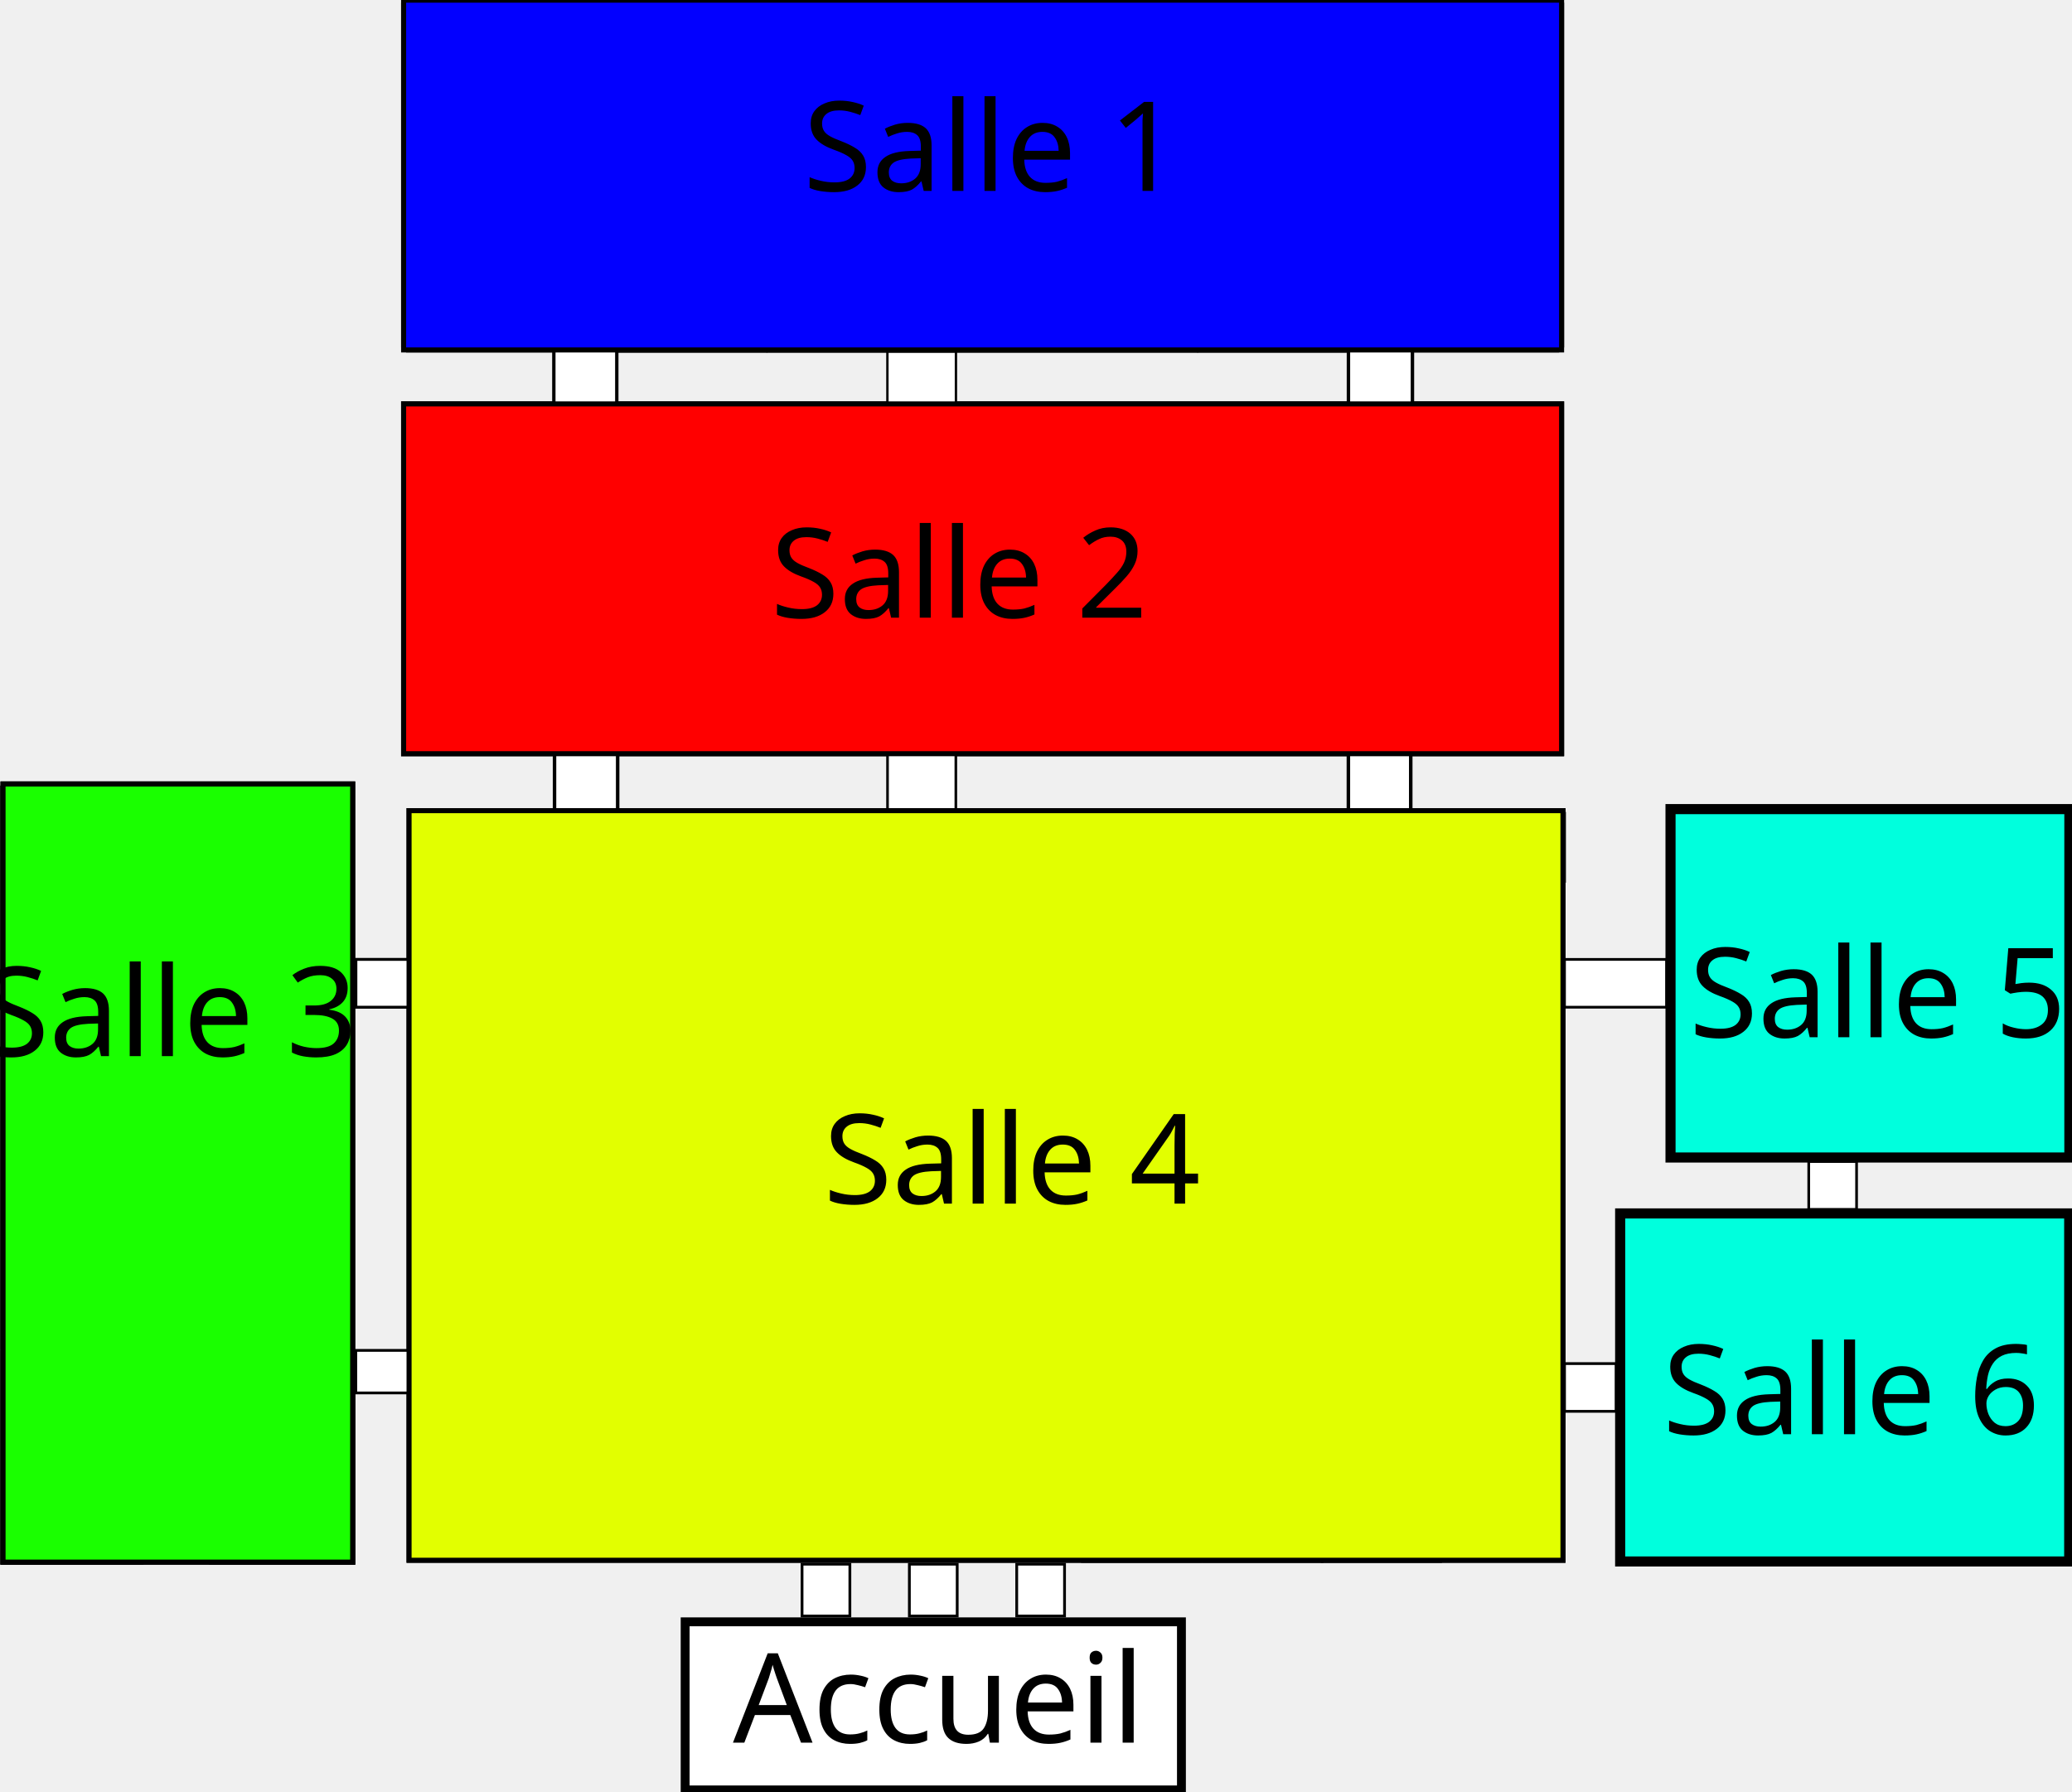
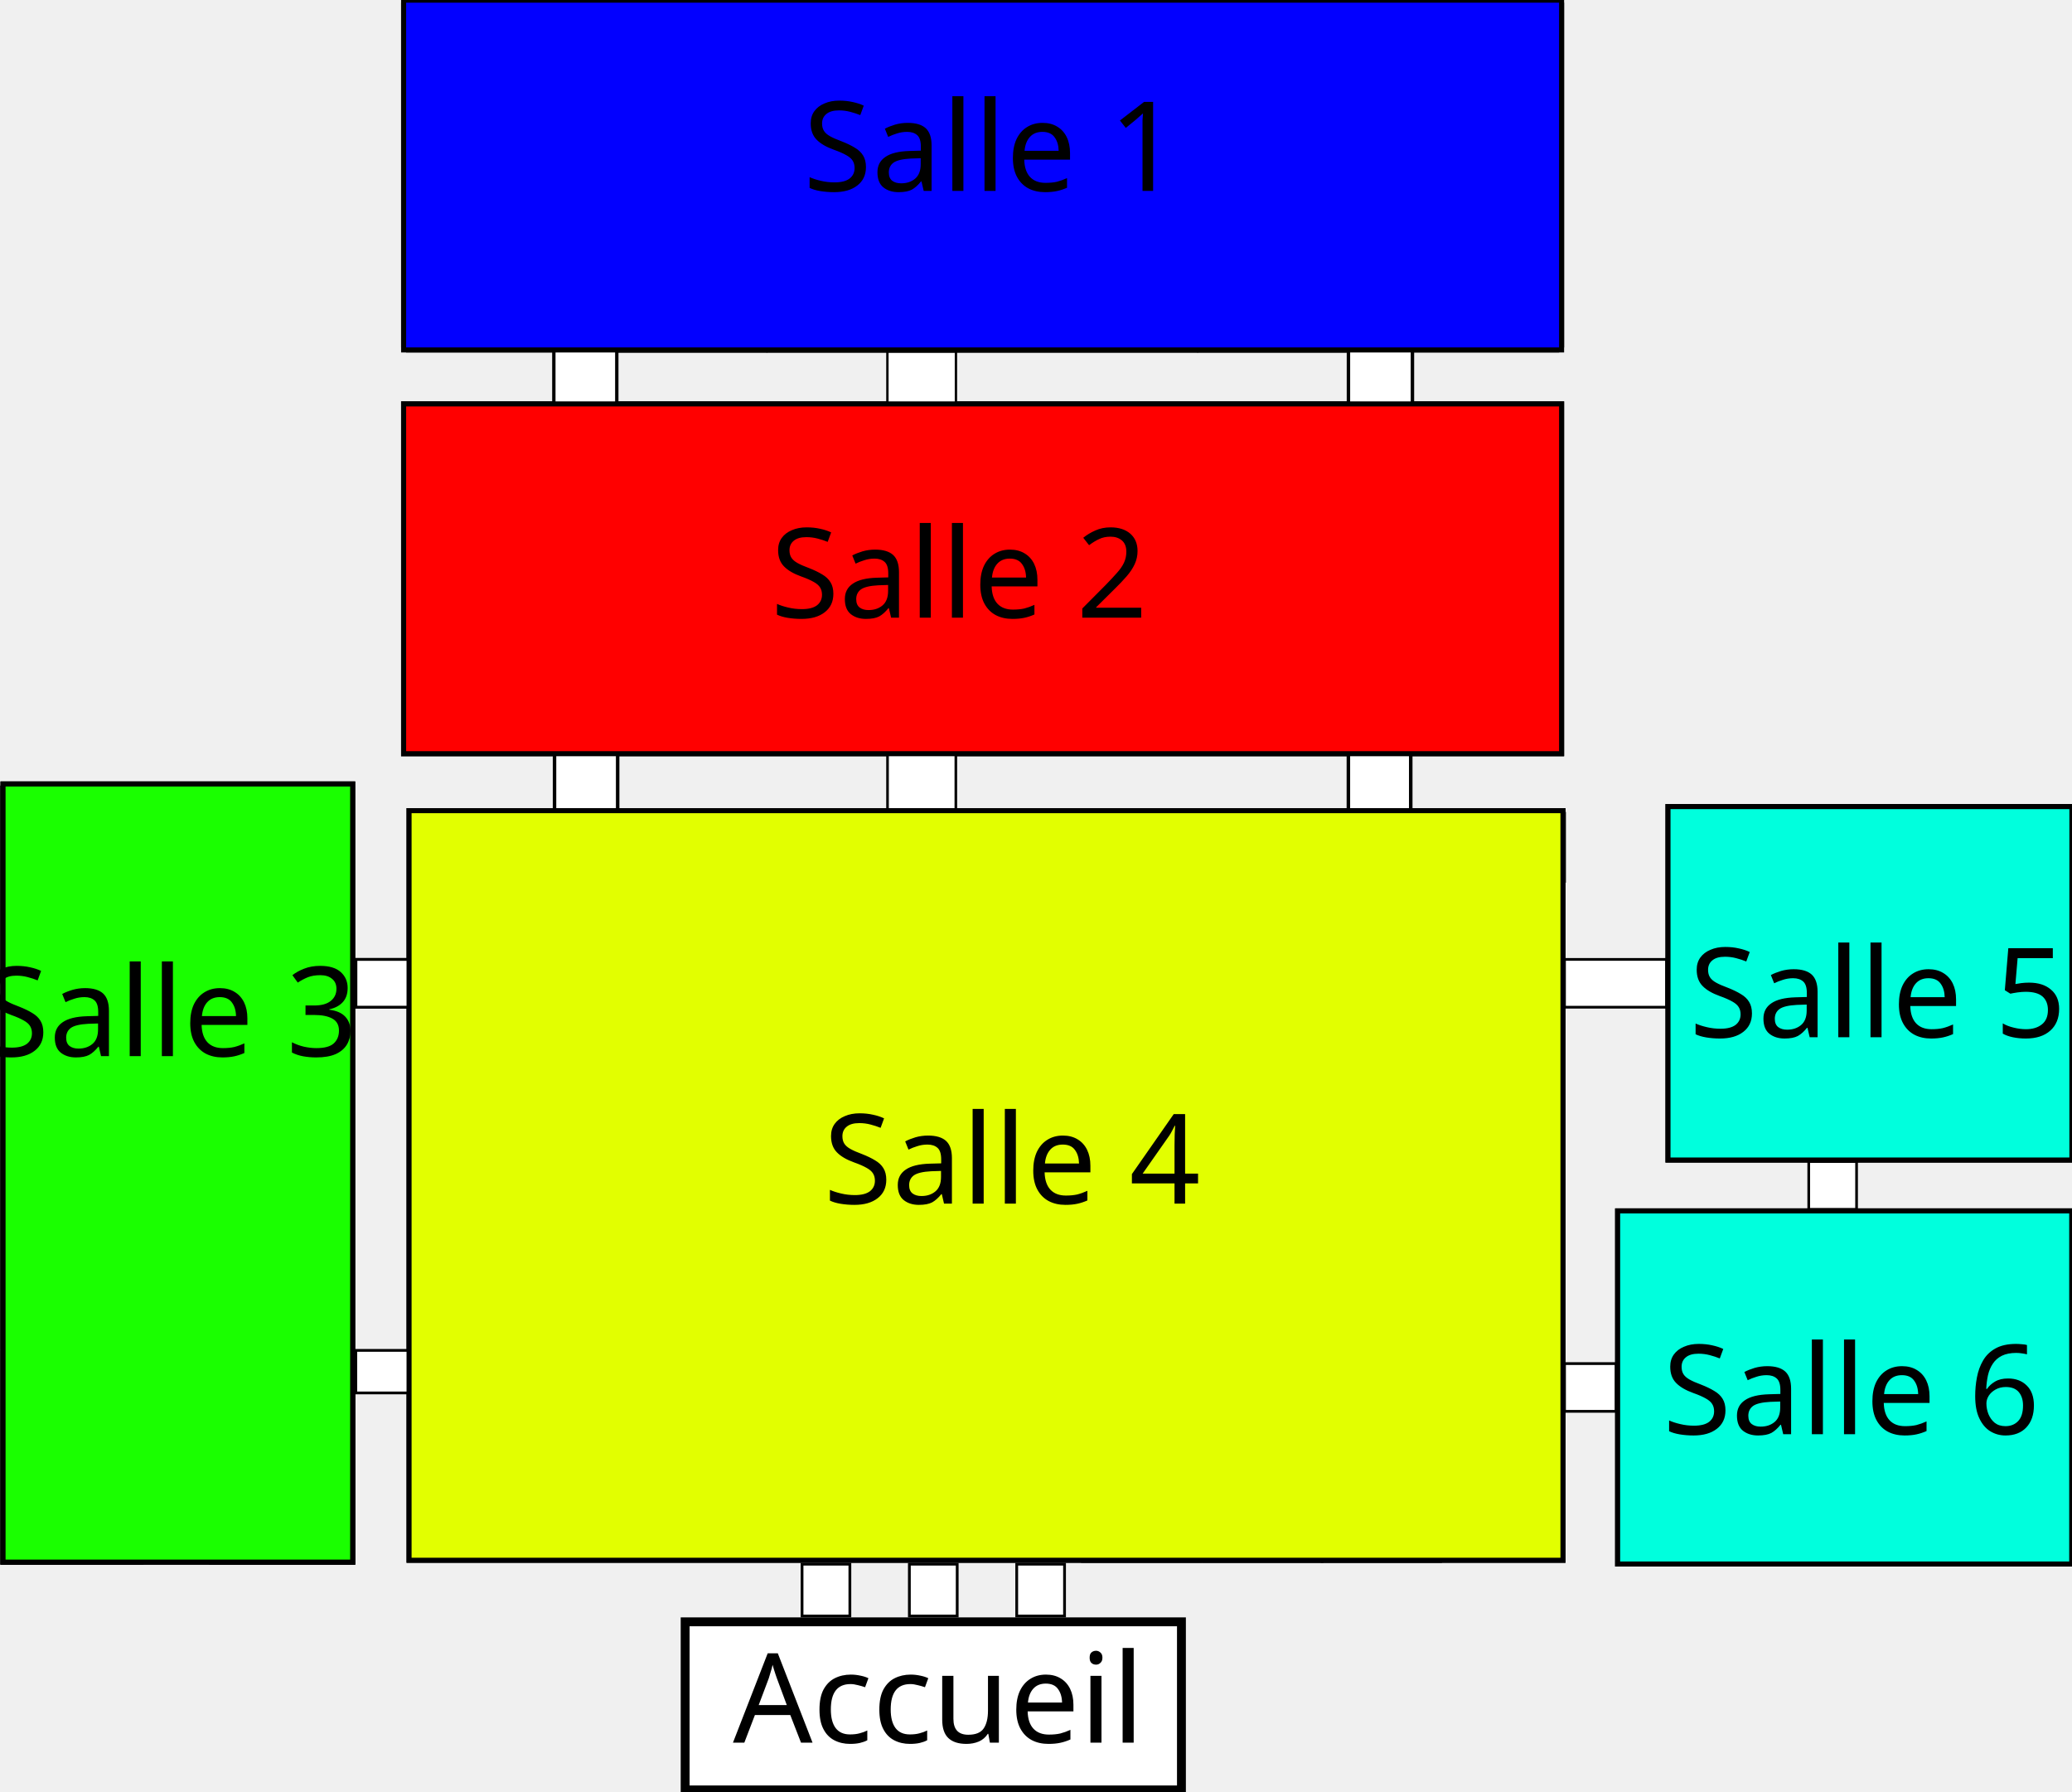
<svg xmlns="http://www.w3.org/2000/svg" width="205.096mm" height="177.365mm" viewBox="0 0 205.096 177.365" version="1.1" id="svg5">
  <defs id="defs2" />
  <g id="layer2" transform="translate(0.09589299,-0.1751195)">
-     <a id="a1054-3" style="fill:#aaaaaa;stroke:#000000;stroke-width:1;paint-order:markers stroke fill">
+     <a id="a1054-3" style="fill:#aaaaaa;fill-opacity:1;stroke:#000000;stroke-width:1;paint-order:markers stroke fill">
      <rect id="rect90-8-3" width="76.518" height="34.107" x="78.021" y="-34.562" transform="rotate(90)" />
      <rect style="display:inline;fill-opacity:1;stroke:#000000;stroke-width:1;stroke-dasharray:none;stroke-opacity:1;paint-order:markers stroke fill" id="rect90-7-4" width="113.719" height="73.693" x="40.645" y="80.662" />
      <rect id="rect90-3-0" width="114.121" height="34.121" x="40.106" y="40.44" transform="translate(0,-0.03637886)" />
      <rect id="rect90-0" width="114.121" height="34.121" x="40.106" y="0.44" />
+       <rect style="display:inline;fill:#aaaaaa;fill-opacity:1;stroke:#000000;stroke-width:1;stroke-dasharray:none;stroke-opacity:1" id="rect90-1-9-9-7-9" width="34.449" height="44.449" x="120.276" y="-204.724" transform="rotate(90)" />
+       <rect style="display:inline;fill:#aaaaaa;fill-opacity:1;stroke:#000000;stroke-width:1;stroke-dasharray:none;stroke-opacity:1" id="rect90-1-9-9-3" width="34.48" height="39.48" x="80.26" y="-204.74" transform="rotate(90)" />
    </a>
    <a id="salle1-5-5" transform="translate(0.3248825,39.64154)" style="display:inline;fill:#0009ff;fill-opacity:1">
      <rect style="fill:#0009ff;fill-opacity:1;stroke:#000000;stroke-width:0.292;stroke-dasharray:none;stroke-opacity:1" id="32-1-4" width="14.329" height="6.708" x="40.14" y="41.045" />
      <rect style="fill:#0009ff;fill-opacity:1;stroke:#000000;stroke-width:0.295;stroke-dasharray:none;stroke-opacity:1" id="rect8691-4-6-1-3-0-1-2" width="14.619" height="6.705" x="61.227" y="41.046" />
      <rect style="fill:#0009ff;fill-opacity:1;stroke:#000000;stroke-width:0.265;stroke-dasharray:none;stroke-opacity:1" id="rect8691-4-6-3-1-4-0-3" width="11.735" height="6.735" x="76.062" y="41.031" />
      <rect style="fill:#0009ff;fill-opacity:1;stroke:#000000;stroke-width:0.265;stroke-dasharray:none;stroke-opacity:1" id="rect8691-4-6-7-6-0-4-5-6" width="11.735" height="6.735" x="94.777" y="41.031" />
      <rect style="fill:#0009ff;fill-opacity:1;stroke:#000000;stroke-width:0.265;stroke-dasharray:none;stroke-opacity:1" id="rect8691-4-6-1-9-6-5-8-6" width="11.735" height="6.735" x="106.777" y="41.031" />
      <rect style="fill:#0009ff;fill-opacity:1;stroke:#000000;stroke-width:0.294;stroke-dasharray:none;stroke-opacity:1" id="rect8691-4-6-0-4-5-6-9" width="14.487" height="6.706" x="118.727" y="41.045" />
      <rect style="fill:#0009ff;fill-opacity:1;stroke:#000000;stroke-width:0.294;stroke-dasharray:none;stroke-opacity:1" id="rect8691-4-6-1-8-2-1-3-2" width="14.465" height="6.706" x="139.968" y="41.045" />
      <rect style="display:inline;fill:#0009ff;fill-opacity:1;stroke:#000000;stroke-width:0.265;stroke-dasharray:none;stroke-opacity:1" id="rect8691-4-6-7-6-0-4-5-6-4" width="11.735" height="6.735" x="118.713" y="108.346" />
      <rect style="display:inline;fill:#0009ff;fill-opacity:1;stroke:#000000;stroke-width:0.265;stroke-dasharray:none;stroke-opacity:1" id="rect8691-4-6-1-9-6-5-8-6-9" width="11.735" height="6.735" x="130.448" y="108.346" />
      <rect style="display:inline;fill:#0009ff;fill-opacity:1;stroke:#000000;stroke-width:0.265;stroke-dasharray:none;stroke-opacity:1" id="rect8691-4-6-1-9-6-5-8-6-9-8-6" width="11.735" height="6.735" x="106.713" y="108.346" />
      <rect style="fill:#0009ff;fill-opacity:1;stroke:#000000;stroke-width:0.265;stroke-dasharray:none;stroke-opacity:1" id="rect8691-4-6-7-64-7-1-2-8" width="11.735" height="6.735" x="52.126" y="52.029" />
      <rect style="fill:#0009ff;fill-opacity:1;stroke:#000000;stroke-width:0.265;stroke-dasharray:none;stroke-opacity:1" id="rect8691-4-6-1-5-1-5-0-1" width="11.735" height="6.735" x="64.126" y="52.029" />
      <rect style="fill:#0009ff;fill-opacity:1;stroke:#000000;stroke-width:0.265;stroke-dasharray:none;stroke-opacity:1" id="rect8691-4-6-3-9-7-7-3-6" width="11.735" height="6.735" x="76.062" y="52.029" />
      <rect style="fill:#0009ff;fill-opacity:1;stroke:#000000;stroke-width:0.265;stroke-dasharray:none;stroke-opacity:1" id="rect8691-4-6-7-6-5-6-3-6-9" width="11.735" height="6.735" x="94.777" y="52.029" />
      <rect style="fill:#0009ff;fill-opacity:1;stroke:#000000;stroke-width:0.265;stroke-dasharray:none;stroke-opacity:1" id="rect8691-4-6-1-9-1-9-1-6-3" width="11.735" height="6.735" x="106.777" y="52.029" />
      <rect style="fill:#0009ff;fill-opacity:1;stroke:#000000;stroke-width:0.265;stroke-dasharray:none;stroke-opacity:1" id="rect8691-4-6-0-9-6-9-3-2" width="11.735" height="6.735" x="118.713" y="52.029" />
      <rect style="fill:#0009ff;fill-opacity:1;stroke:#000000;stroke-width:0.265;stroke-dasharray:none;stroke-opacity:1" id="rect8691-4-6-7-3-8-9-5-0-2" width="11.735" height="6.735" x="130.713" y="52.029" />
      <rect style="fill:#0009ff;fill-opacity:1;stroke:#000000;stroke-width:0.265;stroke-dasharray:none;stroke-opacity:1" id="rect8691-4-6-7-1-6-6-2-0" width="11.735" height="6.735" x="52.126" y="59.029" />
      <rect style="fill:#0009ff;fill-opacity:1;stroke:#000000;stroke-width:0.265;stroke-dasharray:none;stroke-opacity:1" id="rect8691-4-6-1-6-6-0-7-6" width="11.735" height="6.735" x="64.126" y="59.029" />
      <rect style="fill:#0009ff;fill-opacity:1;stroke:#000000;stroke-width:0.265;stroke-dasharray:none;stroke-opacity:1" id="rect8691-4-6-3-6-8-4-5-7" width="11.735" height="6.735" x="76.062" y="59.029" />
      <rect style="fill:#0009ff;fill-opacity:1;stroke:#000000;stroke-width:0.265;stroke-dasharray:none;stroke-opacity:1" id="rect8691-4-6-7-6-6-1-8-5-1" width="11.735" height="6.735" x="94.777" y="59.029" />
      <rect style="fill:#0009ff;fill-opacity:1;stroke:#000000;stroke-width:0.265;stroke-dasharray:none;stroke-opacity:1" id="rect8691-4-6-1-9-8-2-6-3-7" width="11.735" height="6.735" x="106.777" y="59.029" />
      <rect style="fill:#0009ff;fill-opacity:1;stroke:#000000;stroke-width:0.265;stroke-dasharray:none;stroke-opacity:1" id="rect8691-4-6-0-0-6-1-2-7" width="11.735" height="6.735" x="118.713" y="59.029" />
      <rect style="fill:#0009ff;fill-opacity:1;stroke:#000000;stroke-width:0.265;stroke-dasharray:none;stroke-opacity:1" id="rect8691-4-6-7-3-5-4-7-3-7" width="11.735" height="6.735" x="130.713" y="59.029" />
      <rect style="fill:#0009ff;fill-opacity:1;stroke:#000000;stroke-width:0.265;stroke-dasharray:none;stroke-opacity:1" id="rect8691-4-6-7-64-7-1-2-8-9" width="11.735" height="6.735" x="52.126" y="71.274" />
      <rect style="fill:#0009ff;fill-opacity:1;stroke:#000000;stroke-width:0.265;stroke-dasharray:none;stroke-opacity:1" id="rect8691-4-6-1-5-1-5-0-1-3" width="11.735" height="6.735" x="64.126" y="71.274" />
      <rect style="fill:#0009ff;fill-opacity:1;stroke:#000000;stroke-width:0.265;stroke-dasharray:none;stroke-opacity:1" id="rect8691-4-6-3-9-7-7-3-6-1" width="11.735" height="6.735" x="76.062" y="71.274" />
      <rect style="fill:#0009ff;fill-opacity:1;stroke:#000000;stroke-width:0.265;stroke-dasharray:none;stroke-opacity:1" id="rect8691-4-6-7-6-5-6-3-6-9-6" width="11.735" height="6.735" x="94.777" y="71.274" />
      <rect style="fill:#0009ff;fill-opacity:1;stroke:#000000;stroke-width:0.265;stroke-dasharray:none;stroke-opacity:1" id="rect8691-4-6-1-9-1-9-1-6-3-8" width="11.735" height="6.735" x="106.777" y="71.274" />
      <rect style="fill:#0009ff;fill-opacity:1;stroke:#000000;stroke-width:0.265;stroke-dasharray:none;stroke-opacity:1" id="rect8691-4-6-0-9-6-9-3-2-4" width="11.735" height="6.735" x="118.713" y="71.274" />
      <rect style="fill:#0009ff;fill-opacity:1;stroke:#000000;stroke-width:0.265;stroke-dasharray:none;stroke-opacity:1" id="rect8691-4-6-7-3-8-9-5-0-2-3" width="11.735" height="6.735" x="130.713" y="71.274" />
      <rect style="fill:#0009ff;fill-opacity:1;stroke:#000000;stroke-width:0.265;stroke-dasharray:none;stroke-opacity:1" id="rect8691-4-6-7-1-6-6-2-0-4" width="11.735" height="6.735" x="52.126" y="78.273" />
      <rect style="fill:#0009ff;fill-opacity:1;stroke:#000000;stroke-width:0.265;stroke-dasharray:none;stroke-opacity:1" id="rect8691-4-6-1-6-6-0-7-6-3" width="11.735" height="6.735" x="64.126" y="78.273" />
      <rect style="fill:#0009ff;fill-opacity:1;stroke:#000000;stroke-width:0.265;stroke-dasharray:none;stroke-opacity:1" id="rect8691-4-6-3-6-8-4-5-7-3" width="11.735" height="6.735" x="76.062" y="78.273" />
      <rect style="fill:#0009ff;fill-opacity:1;stroke:#000000;stroke-width:0.265;stroke-dasharray:none;stroke-opacity:1" id="rect8691-4-6-7-6-6-1-8-5-1-7" width="11.735" height="6.735" x="94.777" y="78.273" />
      <rect style="fill:#0009ff;fill-opacity:1;stroke:#000000;stroke-width:0.265;stroke-dasharray:none;stroke-opacity:1" id="rect8691-4-6-1-9-8-2-6-3-7-6" width="11.735" height="6.735" x="106.777" y="78.273" />
      <rect style="fill:#0009ff;fill-opacity:1;stroke:#000000;stroke-width:0.265;stroke-dasharray:none;stroke-opacity:1" id="rect8691-4-6-0-0-6-1-2-7-8" width="11.735" height="6.735" x="118.713" y="78.273" />
      <rect style="fill:#0009ff;fill-opacity:1;stroke:#000000;stroke-width:0.265;stroke-dasharray:none;stroke-opacity:1" id="rect8691-4-6-7-3-5-4-7-3-7-7" width="11.735" height="6.735" x="130.713" y="78.273" />
      <rect style="fill:#0009ff;fill-opacity:1;stroke:#000000;stroke-width:0.265;stroke-dasharray:none;stroke-opacity:1" id="rect8691-4-6-7-64-7-1-2-8-2" width="11.735" height="6.735" x="52.126" y="90.518" />
      <rect style="fill:#0009ff;fill-opacity:1;stroke:#000000;stroke-width:0.265;stroke-dasharray:none;stroke-opacity:1" id="rect8691-4-6-1-5-1-5-0-1-1" width="11.735" height="6.735" x="64.126" y="90.518" />
      <rect style="fill:#0009ff;fill-opacity:1;stroke:#000000;stroke-width:0.265;stroke-dasharray:none;stroke-opacity:1" id="rect8691-4-6-3-9-7-7-3-6-7" width="11.735" height="6.735" x="76.062" y="90.518" />
      <rect style="fill:#0009ff;fill-opacity:1;stroke:#000000;stroke-width:0.265;stroke-dasharray:none;stroke-opacity:1" id="rect8691-4-6-7-6-5-6-3-6-9-8" width="11.735" height="6.735" x="94.777" y="90.518" />
      <rect style="fill:#0009ff;fill-opacity:1;stroke:#000000;stroke-width:0.265;stroke-dasharray:none;stroke-opacity:1" id="rect8691-4-6-1-9-1-9-1-6-3-7" width="11.735" height="6.735" x="106.777" y="90.518" />
      <rect style="fill:#0009ff;fill-opacity:1;stroke:#000000;stroke-width:0.265;stroke-dasharray:none;stroke-opacity:1" id="rect8691-4-6-0-9-6-9-3-2-7" width="11.735" height="6.735" x="118.713" y="90.518" />
      <rect style="fill:#0009ff;fill-opacity:1;stroke:#000000;stroke-width:0.265;stroke-dasharray:none;stroke-opacity:1" id="rect8691-4-6-7-3-8-9-5-0-2-5" width="11.735" height="6.735" x="130.713" y="90.518" />
      <rect style="fill:#0009ff;fill-opacity:1;stroke:#000000;stroke-width:0.265;stroke-dasharray:none;stroke-opacity:1" id="rect8691-4-6-7-1-6-6-2-0-2" width="11.735" height="6.735" x="52.126" y="97.517" />
      <rect style="fill:#0009ff;fill-opacity:1;stroke:#000000;stroke-width:0.265;stroke-dasharray:none;stroke-opacity:1" id="rect8691-4-6-1-6-6-0-7-6-5" width="11.735" height="6.735" x="64.126" y="97.517" />
      <rect style="fill:#0009ff;fill-opacity:1;stroke:#000000;stroke-width:0.265;stroke-dasharray:none;stroke-opacity:1" id="rect8691-4-6-3-6-8-4-5-7-8" width="11.735" height="6.735" x="76.062" y="97.517" />
      <rect style="fill:#0009ff;fill-opacity:1;stroke:#000000;stroke-width:0.265;stroke-dasharray:none;stroke-opacity:1" id="rect8691-4-6-7-6-6-1-8-5-1-5" width="11.735" height="6.735" x="94.777" y="97.517" />
      <rect style="fill:#0009ff;fill-opacity:1;stroke:#000000;stroke-width:0.265;stroke-dasharray:none;stroke-opacity:1" id="rect8691-4-6-1-9-8-2-6-3-7-0" width="11.735" height="6.735" x="106.777" y="97.517" />
      <rect style="fill:#0009ff;fill-opacity:1;stroke:#000000;stroke-width:0.265;stroke-dasharray:none;stroke-opacity:1" id="rect8691-4-6-0-0-6-1-2-7-83" width="11.735" height="6.735" x="118.713" y="97.517" />
      <rect style="fill:#0009ff;fill-opacity:1;stroke:#000000;stroke-width:0.265;stroke-dasharray:none;stroke-opacity:1" id="rect8691-4-6-7-3-5-4-7-3-7-3" width="11.735" height="6.735" x="130.713" y="97.517" />
    </a>
    <a id="a1926" transform="matrix(1.151339,0,0,0.9965596,-23.02151,28.05942)">
      <rect style="fill:#0009ff;fill-opacity:1;stroke:#000000;stroke-width:0.528;stroke-dasharray:none;stroke-opacity:1" id="rect8691-4-6-0-0-4-6-5-6" width="11.756" height="21.624" x="20.193" y="50.302" />
      <rect style="fill:#0009ff;fill-opacity:1;stroke:#000000;stroke-width:0.465;stroke-dasharray:none;stroke-opacity:1" id="rect8691-4-6-0-0-4-6-5-6-7" width="11.809" height="16.675" x="38.121" y="50.213" />
      <rect style="fill:#0009ff;fill-opacity:1;stroke:#000000;stroke-width:0.465;stroke-dasharray:none;stroke-opacity:1" id="rect8691-4-6-0-0-4-6-5-6-2" width="11.809" height="16.675" x="20.166" y="72.421" />
      <rect style="fill:#0009ff;fill-opacity:1;stroke:#000000;stroke-width:0.465;stroke-dasharray:none;stroke-opacity:1" id="rect8691-4-6-0-0-4-6-5-6-7-7" width="11.809" height="16.675" x="38.121" y="72.421" />
      <rect style="fill:#0009ff;fill-opacity:1;stroke:#000000;stroke-width:0.459;stroke-dasharray:none;stroke-opacity:1" id="rect8691-4-6-0-0-4-6-5-6-78" width="11.814" height="16.278" x="20.164" y="89.558" />
      <rect style="fill:#0009ff;fill-opacity:1;stroke:#000000;stroke-width:0.458;stroke-dasharray:none;stroke-opacity:1" id="rect8691-4-6-0-0-4-6-5-6-7-5" width="11.815" height="16.216" x="38.118" y="89.557" />
      <rect style="fill:#0009ff;fill-opacity:1;stroke:#000000;stroke-width:0.519;stroke-dasharray:none;stroke-opacity:1" id="rect8691-4-6-0-0-4-6-5-6-5" width="11.794" height="20.833" x="20.194" y="106.325" />
      <rect style="fill:#0009ff;fill-opacity:1;stroke:#000000;stroke-width:0.467;stroke-dasharray:none;stroke-opacity:1" id="rect8691-4-6-0-0-4-6-5-6-7-79" width="12.092" height="16.472" x="38.123" y="110.711" />
    </a>
    <a id="salle1" transform="translate(-0.1521641,-40.72336)" style="fill:#0009ff;fill-opacity:1">
      <rect style="fill:#0009ff;fill-opacity:1;stroke:#000000;stroke-width:0.292;stroke-dasharray:none;stroke-opacity:1" id="32" width="14.329" height="6.708" x="40.14" y="41.045" />
      <rect style="fill:#0009ff;fill-opacity:1;stroke:#000000;stroke-width:0.295;stroke-dasharray:none;stroke-opacity:1" id="rect8691-4-6-1-3-0" width="14.619" height="6.705" x="61.227" y="41.046" />
      <rect style="fill:#0009ff;fill-opacity:1;stroke:#000000;stroke-width:0.265;stroke-dasharray:none;stroke-opacity:1" id="rect8691-4-6-3-1-4" width="11.735" height="6.735" x="76.062" y="41.031" />
      <rect style="fill:#0009ff;fill-opacity:1;stroke:#000000;stroke-width:0.265;stroke-dasharray:none;stroke-opacity:1" id="rect8691-4-6-7-6-0-4" width="11.735" height="6.735" x="94.777" y="41.031" />
      <rect style="fill:#0009ff;fill-opacity:1;stroke:#000000;stroke-width:0.265;stroke-dasharray:none;stroke-opacity:1" id="rect8691-4-6-1-9-6-5" width="11.735" height="6.735" x="106.777" y="41.031" />
      <rect style="fill:#0009ff;fill-opacity:1;stroke:#000000;stroke-width:0.294;stroke-dasharray:none;stroke-opacity:1" id="rect8691-4-6-0-4-5" width="14.487" height="6.706" x="118.727" y="41.045" />
      <rect style="fill:#0009ff;fill-opacity:1;stroke:#000000;stroke-width:0.294;stroke-dasharray:none;stroke-opacity:1" id="rect8691-4-6-1-8-2-1" width="14.465" height="6.706" x="139.968" y="41.045" />
      <rect style="fill:#0009ff;fill-opacity:1;stroke:#000000;stroke-width:0.265;stroke-dasharray:none;stroke-opacity:1" id="rect8691-4-6-8-9-8" width="11.735" height="6.735" x="40.126" y="52.029" />
      <rect style="fill:#0009ff;fill-opacity:1;stroke:#000000;stroke-width:0.265;stroke-dasharray:none;stroke-opacity:1" id="rect8691-4-6-7-64-7-1" width="11.735" height="6.735" x="52.126" y="52.029" />
      <rect style="fill:#0009ff;fill-opacity:1;stroke:#000000;stroke-width:0.265;stroke-dasharray:none;stroke-opacity:1" id="rect8691-4-6-1-5-1-5" width="11.735" height="6.735" x="64.126" y="52.029" />
      <rect style="fill:#0009ff;fill-opacity:1;stroke:#000000;stroke-width:0.265;stroke-dasharray:none;stroke-opacity:1" id="rect8691-4-6-3-9-7-7" width="11.735" height="6.735" x="76.062" y="52.029" />
      <rect style="fill:#0009ff;fill-opacity:1;stroke:#000000;stroke-width:0.265;stroke-dasharray:none;stroke-opacity:1" id="rect8691-4-6-7-6-5-6-3" width="11.735" height="6.735" x="94.777" y="52.029" />
      <rect style="fill:#0009ff;fill-opacity:1;stroke:#000000;stroke-width:0.265;stroke-dasharray:none;stroke-opacity:1" id="rect8691-4-6-1-9-1-9-1" width="11.735" height="6.735" x="106.777" y="52.029" />
      <rect style="fill:#0009ff;fill-opacity:1;stroke:#000000;stroke-width:0.265;stroke-dasharray:none;stroke-opacity:1" id="rect8691-4-6-0-9-6-9" width="11.735" height="6.735" x="118.713" y="52.029" />
      <rect style="fill:#0009ff;fill-opacity:1;stroke:#000000;stroke-width:0.265;stroke-dasharray:none;stroke-opacity:1" id="rect8691-4-6-7-3-8-9-5" width="11.735" height="6.735" x="130.713" y="52.029" />
      <rect style="fill:#0009ff;fill-opacity:1;stroke:#000000;stroke-width:0.265;stroke-dasharray:none;stroke-opacity:1" id="rect8691-4-6-1-8-8-7-2" width="11.735" height="6.735" x="142.713" y="52.029" />
      <rect style="fill:#0009ff;fill-opacity:1;stroke:#000000;stroke-width:0.265;stroke-dasharray:none;stroke-opacity:1" id="rect8691-4-6-81-1-0" width="11.735" height="6.735" x="40.126" y="59.029" />
      <rect style="fill:#0009ff;fill-opacity:1;stroke:#000000;stroke-width:0.265;stroke-dasharray:none;stroke-opacity:1" id="rect8691-4-6-7-1-6-6" width="11.735" height="6.735" x="52.126" y="59.029" />
      <rect style="fill:#0009ff;fill-opacity:1;stroke:#000000;stroke-width:0.265;stroke-dasharray:none;stroke-opacity:1" id="rect8691-4-6-1-6-6-0" width="11.735" height="6.735" x="64.126" y="59.029" />
      <rect style="fill:#0009ff;fill-opacity:1;stroke:#000000;stroke-width:0.265;stroke-dasharray:none;stroke-opacity:1" id="rect8691-4-6-3-6-8-4" width="11.735" height="6.735" x="76.062" y="59.029" />
      <rect style="fill:#0009ff;fill-opacity:1;stroke:#000000;stroke-width:0.265;stroke-dasharray:none;stroke-opacity:1" id="rect8691-4-6-7-6-6-1-8" width="11.735" height="6.735" x="94.777" y="59.029" />
      <rect style="fill:#0009ff;fill-opacity:1;stroke:#000000;stroke-width:0.265;stroke-dasharray:none;stroke-opacity:1" id="rect8691-4-6-1-9-8-2-6" width="11.735" height="6.735" x="106.777" y="59.029" />
      <rect style="fill:#0009ff;fill-opacity:1;stroke:#000000;stroke-width:0.265;stroke-dasharray:none;stroke-opacity:1" id="rect8691-4-6-0-0-6-1" width="11.735" height="6.735" x="118.713" y="59.029" />
      <rect style="fill:#0009ff;fill-opacity:1;stroke:#000000;stroke-width:0.265;stroke-dasharray:none;stroke-opacity:1" id="rect8691-4-6-7-3-5-4-7" width="11.735" height="6.735" x="130.713" y="59.029" />
      <rect style="fill:#0009ff;fill-opacity:1;stroke:#000000;stroke-width:0.265;stroke-dasharray:none;stroke-opacity:1" id="rect8691-4-6-1-8-7-2-8" width="11.735" height="6.735" x="142.713" y="59.029" />
      <rect style="fill:#0009ff;fill-opacity:1;stroke:#000000;stroke-width:0.314;stroke-dasharray:none;stroke-opacity:1" id="rect8691-4-6-1-6-1-4-3" width="14.612" height="6.16" x="61.236" y="69.48" />
      <rect style="fill:#0009ff;fill-opacity:1;stroke:#000000;stroke-width:0.282;stroke-dasharray:none;stroke-opacity:1" id="5" width="11.733" height="6.192" x="76.065" y="69.464" />
      <rect style="fill:#0009ff;fill-opacity:1;stroke:#000000;stroke-width:0.282;stroke-dasharray:none;stroke-opacity:1" id="rect8691-4-6-7-6-6-0-4-4" width="11.733" height="6.192" x="94.777" y="69.464" />
      <rect style="fill:#0009ff;fill-opacity:1;stroke:#000000;stroke-width:0.282;stroke-dasharray:none;stroke-opacity:1" id="rect8691-4-6-1-9-8-6-2-7" width="11.733" height="6.192" x="106.776" y="69.464" />
      <rect style="fill:#0009ff;fill-opacity:1;stroke:#000000;stroke-width:0.313;stroke-dasharray:none;stroke-opacity:1" id="rect8691-4-6-0-0-4-6-5" width="14.48" height="6.162" x="118.725" y="69.479" />
    </a>
    <a id="salle1-5" transform="translate(-0.1208267,-0.6123888)" style="fill:#0009ff;fill-opacity:1">
      <rect style="fill:#0009ff;fill-opacity:1;stroke:#000000;stroke-width:0.292;stroke-dasharray:none;stroke-opacity:1" id="32-1" width="14.329" height="6.708" x="40.14" y="41.045" />
      <rect style="fill:#0009ff;fill-opacity:1;stroke:#000000;stroke-width:0.295;stroke-dasharray:none;stroke-opacity:1" id="rect8691-4-6-1-3-0-1" width="14.619" height="6.705" x="61.227" y="41.046" />
      <rect style="fill:#0009ff;fill-opacity:1;stroke:#000000;stroke-width:0.265;stroke-dasharray:none;stroke-opacity:1" id="rect8691-4-6-3-1-4-0" width="11.735" height="6.735" x="76.062" y="41.031" />
      <rect style="fill:#0009ff;fill-opacity:1;stroke:#000000;stroke-width:0.265;stroke-dasharray:none;stroke-opacity:1" id="rect8691-4-6-7-6-0-4-5" width="11.735" height="6.735" x="94.777" y="41.031" />
      <rect style="fill:#0009ff;fill-opacity:1;stroke:#000000;stroke-width:0.265;stroke-dasharray:none;stroke-opacity:1" id="rect8691-4-6-1-9-6-5-8" width="11.735" height="6.735" x="106.777" y="41.031" />
      <rect style="fill:#0009ff;fill-opacity:1;stroke:#000000;stroke-width:0.294;stroke-dasharray:none;stroke-opacity:1" id="rect8691-4-6-0-4-5-6" width="14.487" height="6.706" x="118.727" y="41.045" />
      <rect style="fill:#0009ff;fill-opacity:1;stroke:#000000;stroke-width:0.294;stroke-dasharray:none;stroke-opacity:1" id="rect8691-4-6-1-8-2-1-3" width="14.465" height="6.706" x="139.968" y="41.045" />
      <rect style="fill:#0009ff;fill-opacity:1;stroke:#000000;stroke-width:0.265;stroke-dasharray:none;stroke-opacity:1" id="rect8691-4-6-8-9-8-7" width="11.735" height="6.735" x="40.126" y="52.029" />
      <rect style="fill:#0009ff;fill-opacity:1;stroke:#000000;stroke-width:0.265;stroke-dasharray:none;stroke-opacity:1" id="rect8691-4-6-7-64-7-1-2" width="11.735" height="6.735" x="52.126" y="52.029" />
      <rect style="fill:#0009ff;fill-opacity:1;stroke:#000000;stroke-width:0.265;stroke-dasharray:none;stroke-opacity:1" id="rect8691-4-6-1-5-1-5-0" width="11.735" height="6.735" x="64.126" y="52.029" />
      <rect style="fill:#0009ff;fill-opacity:1;stroke:#000000;stroke-width:0.265;stroke-dasharray:none;stroke-opacity:1" id="rect8691-4-6-3-9-7-7-3" width="11.735" height="6.735" x="76.062" y="52.029" />
      <rect style="fill:#0009ff;fill-opacity:1;stroke:#000000;stroke-width:0.265;stroke-dasharray:none;stroke-opacity:1" id="rect8691-4-6-7-6-5-6-3-6" width="11.735" height="6.735" x="94.777" y="52.029" />
      <rect style="fill:#0009ff;fill-opacity:1;stroke:#000000;stroke-width:0.265;stroke-dasharray:none;stroke-opacity:1" id="rect8691-4-6-1-9-1-9-1-6" width="11.735" height="6.735" x="106.777" y="52.029" />
      <rect style="fill:#0009ff;fill-opacity:1;stroke:#000000;stroke-width:0.265;stroke-dasharray:none;stroke-opacity:1" id="rect8691-4-6-0-9-6-9-3" width="11.735" height="6.735" x="118.713" y="52.029" />
      <rect style="fill:#0009ff;fill-opacity:1;stroke:#000000;stroke-width:0.265;stroke-dasharray:none;stroke-opacity:1" id="rect8691-4-6-7-3-8-9-5-0" width="11.735" height="6.735" x="130.713" y="52.029" />
      <rect style="fill:#0009ff;fill-opacity:1;stroke:#000000;stroke-width:0.265;stroke-dasharray:none;stroke-opacity:1" id="rect8691-4-6-1-8-8-7-2-6" width="11.735" height="6.735" x="142.713" y="52.029" />
      <rect style="fill:#0009ff;fill-opacity:1;stroke:#000000;stroke-width:0.265;stroke-dasharray:none;stroke-opacity:1" id="rect8691-4-6-81-1-0-1" width="11.735" height="6.735" x="40.126" y="59.029" />
      <rect style="fill:#0009ff;fill-opacity:1;stroke:#000000;stroke-width:0.265;stroke-dasharray:none;stroke-opacity:1" id="rect8691-4-6-7-1-6-6-2" width="11.735" height="6.735" x="52.126" y="59.029" />
      <rect style="fill:#0009ff;fill-opacity:1;stroke:#000000;stroke-width:0.265;stroke-dasharray:none;stroke-opacity:1" id="rect8691-4-6-1-6-6-0-7" width="11.735" height="6.735" x="64.126" y="59.029" />
      <rect style="fill:#0009ff;fill-opacity:1;stroke:#000000;stroke-width:0.265;stroke-dasharray:none;stroke-opacity:1" id="rect8691-4-6-3-6-8-4-5" width="11.735" height="6.735" x="76.062" y="59.029" />
      <rect style="fill:#0009ff;fill-opacity:1;stroke:#000000;stroke-width:0.265;stroke-dasharray:none;stroke-opacity:1" id="rect8691-4-6-7-6-6-1-8-5" width="11.735" height="6.735" x="94.777" y="59.029" />
      <rect style="fill:#0009ff;fill-opacity:1;stroke:#000000;stroke-width:0.265;stroke-dasharray:none;stroke-opacity:1" id="rect8691-4-6-1-9-8-2-6-3" width="11.735" height="6.735" x="106.777" y="59.029" />
      <rect style="fill:#0009ff;fill-opacity:1;stroke:#000000;stroke-width:0.265;stroke-dasharray:none;stroke-opacity:1" id="rect8691-4-6-0-0-6-1-2" width="11.735" height="6.735" x="118.713" y="59.029" />
      <rect style="fill:#0009ff;fill-opacity:1;stroke:#000000;stroke-width:0.265;stroke-dasharray:none;stroke-opacity:1" id="rect8691-4-6-7-3-5-4-7-3" width="11.735" height="6.735" x="130.713" y="59.029" />
      <rect style="fill:#0009ff;fill-opacity:1;stroke:#000000;stroke-width:0.265;stroke-dasharray:none;stroke-opacity:1" id="rect8691-4-6-1-8-7-2-8-8" width="11.735" height="6.735" x="142.713" y="59.029" />
      <rect style="fill:#0009ff;fill-opacity:1;stroke:#000000;stroke-width:0.301;stroke-dasharray:none;stroke-opacity:1" id="rect8691-4-6-1-6-1-4-3-0" width="14.612" height="5.643" x="61.236" y="69.478" />
      <rect style="fill:#0009ff;fill-opacity:1;stroke:#000000;stroke-width:0.27;stroke-dasharray:none;stroke-opacity:1" id="5-8" width="11.733" height="5.673" x="76.065" y="69.464" />
      <rect style="fill:#0009ff;fill-opacity:1;stroke:#000000;stroke-width:0.27;stroke-dasharray:none;stroke-opacity:1" id="rect8691-4-6-7-6-6-0-4-4-3" width="11.733" height="5.673" x="94.777" y="69.464" />
      <rect style="fill:#0009ff;fill-opacity:1;stroke:#000000;stroke-width:0.27;stroke-dasharray:none;stroke-opacity:1" id="rect8691-4-6-1-9-8-6-2-7-4" width="11.733" height="5.673" x="106.776" y="69.464" />
      <rect style="fill:#0009ff;fill-opacity:1;stroke:#000000;stroke-width:0.299;stroke-dasharray:none;stroke-opacity:1" id="rect8691-4-6-0-0-4-6-5-7" width="14.48" height="5.645" x="118.725" y="69.478" />
    </a>
-     <a id="a1730">
-       <rect style="display:inline;fill:#00ffdd;fill-opacity:1;stroke:#000000;stroke-width:1;stroke-dasharray:none;stroke-opacity:1" id="rect90-1-9-9-7" width="34.449" height="44.449" x="120.276" y="-204.724" transform="rotate(90)" />
+     <a id="a1730" style="fill:#0009ff;fill-opacity:1" transform="matrix(0.8906918,0,0,0.8583209,22.44087,21.98402)">
+       <rect style="display:inline;fill:#0009ff;fill-opacity:1;stroke:#000000;stroke-width:1;stroke-dasharray:none;stroke-opacity:1" id="rect90-1-9-9-7" width="34.449" height="44.449" x="120.276" y="-204.724" transform="rotate(90)" />
    </a>
    <a id="a1733">
-       <rect style="display:inline;fill:#00ffdd;fill-opacity:1;stroke:#000000;stroke-width:1;stroke-dasharray:none;stroke-opacity:1" id="rect90-1-9-9" width="34.48" height="39.48" x="80.26" y="-204.74" transform="rotate(90)" />
+       <rect style="display:inline;fill:#0009ff;fill-opacity:1;stroke:#000000;stroke-width:0.824;stroke-dasharray:none;stroke-opacity:1" id="rect90-1-9-9" width="27.956" height="33.042" x="80.172" y="-204.828" transform="rotate(90)" />
    </a>
  </g>
  <g id="layer1" transform="translate(0.09589299,-0.1751195)" style="display:inline">
    <rect style="fill:#ffffff;stroke:#000000;stroke-width:0.879;stroke-dasharray:none;stroke-opacity:1" id="rect90-1-6" width="49.125" height="16.637" x="67.723" y="160.699" />
    <a id="a1477">
      <rect style="fill:#ffffff;fill-opacity:1;stroke:#000000;stroke-width:0.332;stroke-dasharray:none;stroke-opacity:1" id="rect5600" width="6.231" height="5.721" x="54.726" y="34.751" />
      <rect style="fill:#ffffff;fill-opacity:1;stroke:#000000;stroke-width:0.274;stroke-dasharray:none;stroke-opacity:1" id="rect5600-2-0" width="4.726" height="5.106" x="-139.863" y="154.765" transform="rotate(-90)" />
      <rect style="fill:#ffffff;fill-opacity:1;stroke:#000000;stroke-width:0.275;stroke-dasharray:none;stroke-opacity:1" id="rect5600-2-0-5" width="5.129" height="4.734" x="-160.122" y="100.543" transform="rotate(-90)" />
      <rect style="display:inline;fill:#ffffff;fill-opacity:1;stroke:#000000;stroke-width:0.275;stroke-dasharray:none;stroke-opacity:1" id="rect5600-2-0-5-0" width="5.129" height="4.734" x="-160.122" y="79.294" transform="rotate(-90)" />
      <rect style="fill:#ffffff;fill-opacity:1;stroke:#000000;stroke-width:0.275;stroke-dasharray:none;stroke-opacity:1" id="rect5600-2-0-8" width="5.129" height="4.734" x="-160.122" y="89.918" transform="rotate(-90)" />
      <rect style="fill:#ffffff;fill-opacity:1;stroke:#000000;stroke-width:0.265;stroke-dasharray:none;stroke-opacity:1" id="rect5600-2-1" width="4.735" height="4.735" x="178.941" y="115.141" />
      <rect style="fill:#ffffff;stroke:#000000;stroke-width:0.27;stroke-dasharray:none;stroke-opacity:1" id="rect5600-2-6" width="4.73" height="10.102" x="-99.865" y="154.763" transform="rotate(-90)" />
      <rect style="fill:#ffffff;fill-opacity:1;stroke:#000000;stroke-width:0.34;stroke-dasharray:none;stroke-opacity:1" id="rect5600-9" width="6.335" height="5.713" x="133.379" y="34.784" />
      <rect style="fill:#ffffff;fill-opacity:1;stroke:#000000;stroke-width:0.345;stroke-dasharray:none;stroke-opacity:1" id="rect5600-01" width="6.249" height="6.146" x="54.794" y="74.54" />
      <rect style="fill:#ffffff;fill-opacity:1;stroke:#000000;stroke-width:0.348;stroke-dasharray:none;stroke-opacity:1" id="rect5600-9-3" width="6.173" height="6.143" x="133.373" y="74.518" />
      <rect style="fill:#ffffff;fill-opacity:1;stroke:#000000;stroke-width:0.285;stroke-dasharray:none;stroke-opacity:1" id="rect5600-7" width="4.735" height="5.513" x="95.132" y="-40.645" transform="rotate(90)" />
      <rect style="fill:#ffffff;fill-opacity:1;stroke:#000000;stroke-width:0.27;stroke-dasharray:none;stroke-opacity:1" id="rect5600-7-3" width="4.212" height="5.529" x="133.832" y="-40.653" transform="rotate(90)" />
      <rect style="fill:#ffffff;fill-opacity:1;stroke:#000000;stroke-width:0.234;stroke-dasharray:none;stroke-opacity:1" id="rect5600-0-0-1" width="6.784" height="5.269" x="87.743" y="34.977" />
      <rect style="fill:#ffffff;fill-opacity:1;stroke:#000000;stroke-width:0.257;stroke-dasharray:none;stroke-opacity:1" id="rect5600-0-0-1-5" width="6.762" height="6.369" x="87.755" y="74.429" />
    </a>
    <a id="a1160-0" transform="translate(0.1584388,39.76077)">
      <rect style="fill:#808080;fill-opacity:1;stroke:#000000;stroke-width:0.27;stroke-dasharray:none;stroke-opacity:1" id="rect8691-4-6-81-2-8-7-8" width="14.259" height="5.955" x="40.069" y="28.808" />
      <rect style="display:inline;fill:#808080;fill-opacity:1;stroke:#000000;stroke-width:0.345;stroke-dasharray:none;stroke-opacity:1" id="rect8691-4-6-81-2-8-7-8-6" width="23.655" height="5.88" x="52.332" y="108.607" />
      <rect style="fill:#808080;fill-opacity:1;stroke:#000000;stroke-width:0.269;stroke-dasharray:none;stroke-opacity:1" id="rect8691-4-6-81-2-8-7-2-9" width="14.26" height="5.941" x="139.904" y="28.647" transform="translate(-0.09589299,0.1751195)" />
      <rect style="fill:#808080;fill-opacity:1;stroke:#000000;stroke-width:0.27;stroke-dasharray:none;stroke-opacity:1" id="rect8691-4-6-81-2-8-7" width="14.259" height="5.955" x="40.069" y="28.808" transform="translate(-0.1584388,-39.76077)" />
      <rect style="fill:#808080;fill-opacity:1;stroke:#000000;stroke-width:0.269;stroke-dasharray:none;stroke-opacity:1" id="rect8691-4-6-81-2-8-7-2" width="14.26" height="5.941" x="139.904" y="28.647" transform="translate(-0.2543318,-39.58565)" />
    </a>
    <g id="a1054" style="display:inline;fill:#000000;fill-opacity:1;stroke-width:1.3;stroke-dasharray:none;paint-order:markers stroke fill">
      <a id="a3190">
        <rect style="fill:#0200ff;fill-opacity:1;stroke:#000000;stroke-width:1;stroke-miterlimit:0;stroke-dasharray:none;stroke-opacity:1;paint-order:markers stroke fill" id="rect90" width="114.121" height="34.121" x="40.106" y="0.44" />
        <text xml:space="preserve" style="font-style:normal;font-variant:normal;font-weight:normal;font-stretch:normal;font-size:12.347px;font-family:sans-serif;-inkscape-font-specification:'sans-serif, Normal';font-variant-ligatures:normal;font-variant-caps:normal;font-variant-numeric:normal;font-variant-east-asian:normal;fill:#000000;fill-opacity:1;stroke-width:1;paint-order:markers stroke fill" x="79.417" y="19.071" id="text2607">
          <tspan id="tspan2605" style="font-style:normal;font-variant:normal;font-weight:normal;font-stretch:normal;font-size:12.347px;font-family:sans-serif;-inkscape-font-specification:'sans-serif, Normal';font-variant-ligatures:normal;font-variant-caps:normal;font-variant-numeric:normal;font-variant-east-asian:normal;stroke-width:1" x="79.417" y="19.071">Salle 1</tspan>
        </text>
      </a>
      <a id="a3195">
        <rect style="fill:#ff0000;fill-opacity:1;stroke:#000000;stroke-width:1;stroke-dasharray:none;stroke-opacity:1;paint-order:markers stroke fill" id="rect90-3" width="114.121" height="34.121" x="40.106" y="40.44" transform="translate(0,-0.03637886)" />
        <text xml:space="preserve" style="font-style:normal;font-variant:normal;font-weight:normal;font-stretch:normal;font-size:12.347px;font-family:sans-serif;-inkscape-font-specification:'sans-serif, Normal';font-variant-ligatures:normal;font-variant-caps:normal;font-variant-numeric:normal;font-variant-east-asian:normal;display:inline;fill:#000000;fill-opacity:1;stroke-width:1;stroke-dasharray:none;paint-order:markers stroke fill" x="76.191" y="61.306" id="text2607-5">
          <tspan id="tspan2605-2" style="font-style:normal;font-variant:normal;font-weight:normal;font-stretch:normal;font-size:12.347px;font-family:sans-serif;-inkscape-font-specification:'sans-serif, Normal';font-variant-ligatures:normal;font-variant-caps:normal;font-variant-numeric:normal;font-variant-east-asian:normal;stroke-width:1" x="76.191" y="61.306">Salle 2</tspan>
        </text>
      </a>
      <a id="a3205">
        <rect style="fill:#1aff00;fill-opacity:1;stroke:#000000;stroke-width:1.013;stroke-dasharray:none;stroke-opacity:1;paint-order:markers stroke fill" id="rect90-8" width="76.518" height="34.107" x="78.021" y="-34.562" transform="rotate(90)" />
        <text xml:space="preserve" style="font-style:normal;font-variant:normal;font-weight:normal;font-stretch:normal;font-size:12.347px;font-family:sans-serif;-inkscape-font-specification:'sans-serif, Normal';font-variant-ligatures:normal;font-variant-caps:normal;font-variant-numeric:normal;font-variant-east-asian:normal;display:inline;fill:#000000;fill-opacity:1;stroke-width:1;stroke-dasharray:none;paint-order:markers stroke fill" x="-2.012" y="104.711" id="text2607-4">
          <tspan id="tspan2605-9" style="font-style:normal;font-variant:normal;font-weight:normal;font-stretch:normal;font-size:12.347px;font-family:sans-serif;-inkscape-font-specification:'sans-serif, Normal';font-variant-ligatures:normal;font-variant-caps:normal;font-variant-numeric:normal;font-variant-east-asian:normal;stroke-width:1" x="-2.012" y="104.711">Salle 3</tspan>
        </text>
      </a>
      <a id="a3200">
        <rect style="display:inline;fill:#e2ff00;fill-opacity:1;stroke:#000000;stroke-width:1;stroke-dasharray:none;stroke-opacity:1" id="rect90-7" width="113.719" height="73.693" x="40.645" y="80.662" />
        <text xml:space="preserve" style="font-style:normal;font-variant:normal;font-weight:normal;font-stretch:normal;font-size:12.347px;font-family:sans-serif;-inkscape-font-specification:'sans-serif, Normal';font-variant-ligatures:normal;font-variant-caps:normal;font-variant-numeric:normal;font-variant-east-asian:normal;display:inline;fill:#000000;fill-opacity:1;stroke-width:1;stroke-dasharray:none;paint-order:markers stroke fill" x="81.429" y="119.304" id="text2607-7">
          <tspan id="tspan2605-3" style="font-style:normal;font-variant:normal;font-weight:normal;font-stretch:normal;font-size:12.347px;font-family:sans-serif;-inkscape-font-specification:'sans-serif, Normal';font-variant-ligatures:normal;font-variant-caps:normal;font-variant-numeric:normal;font-variant-east-asian:normal;stroke-width:1" x="81.429" y="119.304">Salle 4</tspan>
        </text>
      </a>
      <text xml:space="preserve" style="font-style:normal;font-variant:normal;font-weight:normal;font-stretch:normal;font-size:12.347px;font-family:sans-serif;-inkscape-font-specification:'sans-serif, Normal';font-variant-ligatures:normal;font-variant-caps:normal;font-variant-numeric:normal;font-variant-east-asian:normal;display:inline;fill:#000000;fill-opacity:1;stroke-width:1;stroke-dasharray:none;paint-order:markers stroke fill" x="72.456" y="172.654" id="text2607-2">
        <tspan id="tspan2605-1" style="font-style:normal;font-variant:normal;font-weight:normal;font-stretch:normal;font-size:12.347px;font-family:sans-serif;-inkscape-font-specification:'sans-serif, Normal';font-variant-ligatures:normal;font-variant-caps:normal;font-variant-numeric:normal;font-variant-east-asian:normal;stroke-width:1" x="72.456" y="172.654">Accueil</tspan>
      </text>
-       <text xml:space="preserve" style="font-style:normal;font-variant:normal;font-weight:normal;font-stretch:normal;font-size:12.347px;font-family:sans-serif;-inkscape-font-specification:'sans-serif, Normal';font-variant-ligatures:normal;font-variant-caps:normal;font-variant-numeric:normal;font-variant-east-asian:normal;display:inline;fill:#000000;fill-opacity:1;stroke-width:1;stroke-dasharray:none;paint-order:markers stroke fill" x="167.116" y="102.84" id="text2607-72">
-         <tspan id="tspan2605-7" style="font-style:normal;font-variant:normal;font-weight:normal;font-stretch:normal;font-size:12.347px;font-family:sans-serif;-inkscape-font-specification:'sans-serif, Normal';font-variant-ligatures:normal;font-variant-caps:normal;font-variant-numeric:normal;font-variant-east-asian:normal;stroke-width:1" x="167.116" y="102.84">Salle 5</tspan>
-       </text>
-       <text xml:space="preserve" style="font-style:normal;font-variant:normal;font-weight:normal;font-stretch:normal;font-size:12.347px;font-family:sans-serif;-inkscape-font-specification:'sans-serif, Normal';font-variant-ligatures:normal;font-variant-caps:normal;font-variant-numeric:normal;font-variant-east-asian:normal;display:inline;fill:#000000;fill-opacity:1;stroke-width:1;stroke-dasharray:none;paint-order:markers stroke fill" x="164.497" y="142.128" id="text2607-41">
-         <tspan id="tspan2605-6" style="font-style:normal;font-variant:normal;font-weight:normal;font-stretch:normal;font-size:12.347px;font-family:sans-serif;-inkscape-font-specification:'sans-serif, Normal';font-variant-ligatures:normal;font-variant-caps:normal;font-variant-numeric:normal;font-variant-east-asian:normal;stroke-width:1" x="164.497" y="142.128">Salle 6</tspan>
-       </text>
+       <a id="a1492" style="display:inline">
+         <rect style="display:inline;fill:#00ffdd;fill-opacity:1;stroke:#000000;stroke-width:1;stroke-dasharray:none;stroke-opacity:1" id="rect90-1-9-9-7-1" width="34.449" height="44.449" x="120.276" y="-204.724" transform="rotate(90)" />
+         <rect style="display:inline;fill:#00ffdd;fill-opacity:1;stroke:#000000;stroke-width:1;stroke-dasharray:none;stroke-opacity:1" id="rect90-1-9-9-8" width="34.48" height="39.48" x="80.26" y="-204.74" transform="rotate(90)" />
+         <text xml:space="preserve" style="font-style:normal;font-variant:normal;font-weight:normal;font-stretch:normal;font-size:12.347px;font-family:sans-serif;-inkscape-font-specification:'sans-serif, Normal';font-variant-ligatures:normal;font-variant-caps:normal;font-variant-numeric:normal;font-variant-east-asian:normal;display:inline;fill:#000000;fill-opacity:1;stroke-width:1;stroke-dasharray:none;paint-order:markers stroke fill" x="167.116" y="102.84" id="text2607-72">
+           <tspan id="tspan2605-7" style="font-style:normal;font-variant:normal;font-weight:normal;font-stretch:normal;font-size:12.347px;font-family:sans-serif;-inkscape-font-specification:'sans-serif, Normal';font-variant-ligatures:normal;font-variant-caps:normal;font-variant-numeric:normal;font-variant-east-asian:normal;stroke-width:1" x="167.116" y="102.84">Salle 5</tspan>
+         </text>
+         <text xml:space="preserve" style="font-style:normal;font-variant:normal;font-weight:normal;font-stretch:normal;font-size:12.347px;font-family:sans-serif;-inkscape-font-specification:'sans-serif, Normal';font-variant-ligatures:normal;font-variant-caps:normal;font-variant-numeric:normal;font-variant-east-asian:normal;display:inline;fill:#000000;fill-opacity:1;stroke-width:1;stroke-dasharray:none;paint-order:markers stroke fill" x="164.497" y="142.128" id="text2607-41">
+           <tspan id="tspan2605-6" style="font-style:normal;font-variant:normal;font-weight:normal;font-stretch:normal;font-size:12.347px;font-family:sans-serif;-inkscape-font-specification:'sans-serif, Normal';font-variant-ligatures:normal;font-variant-caps:normal;font-variant-numeric:normal;font-variant-east-asian:normal;stroke-width:1" x="164.497" y="142.128">Salle 6</tspan>
+         </text>
+       </a>
    </g>
  </g>
</svg>
